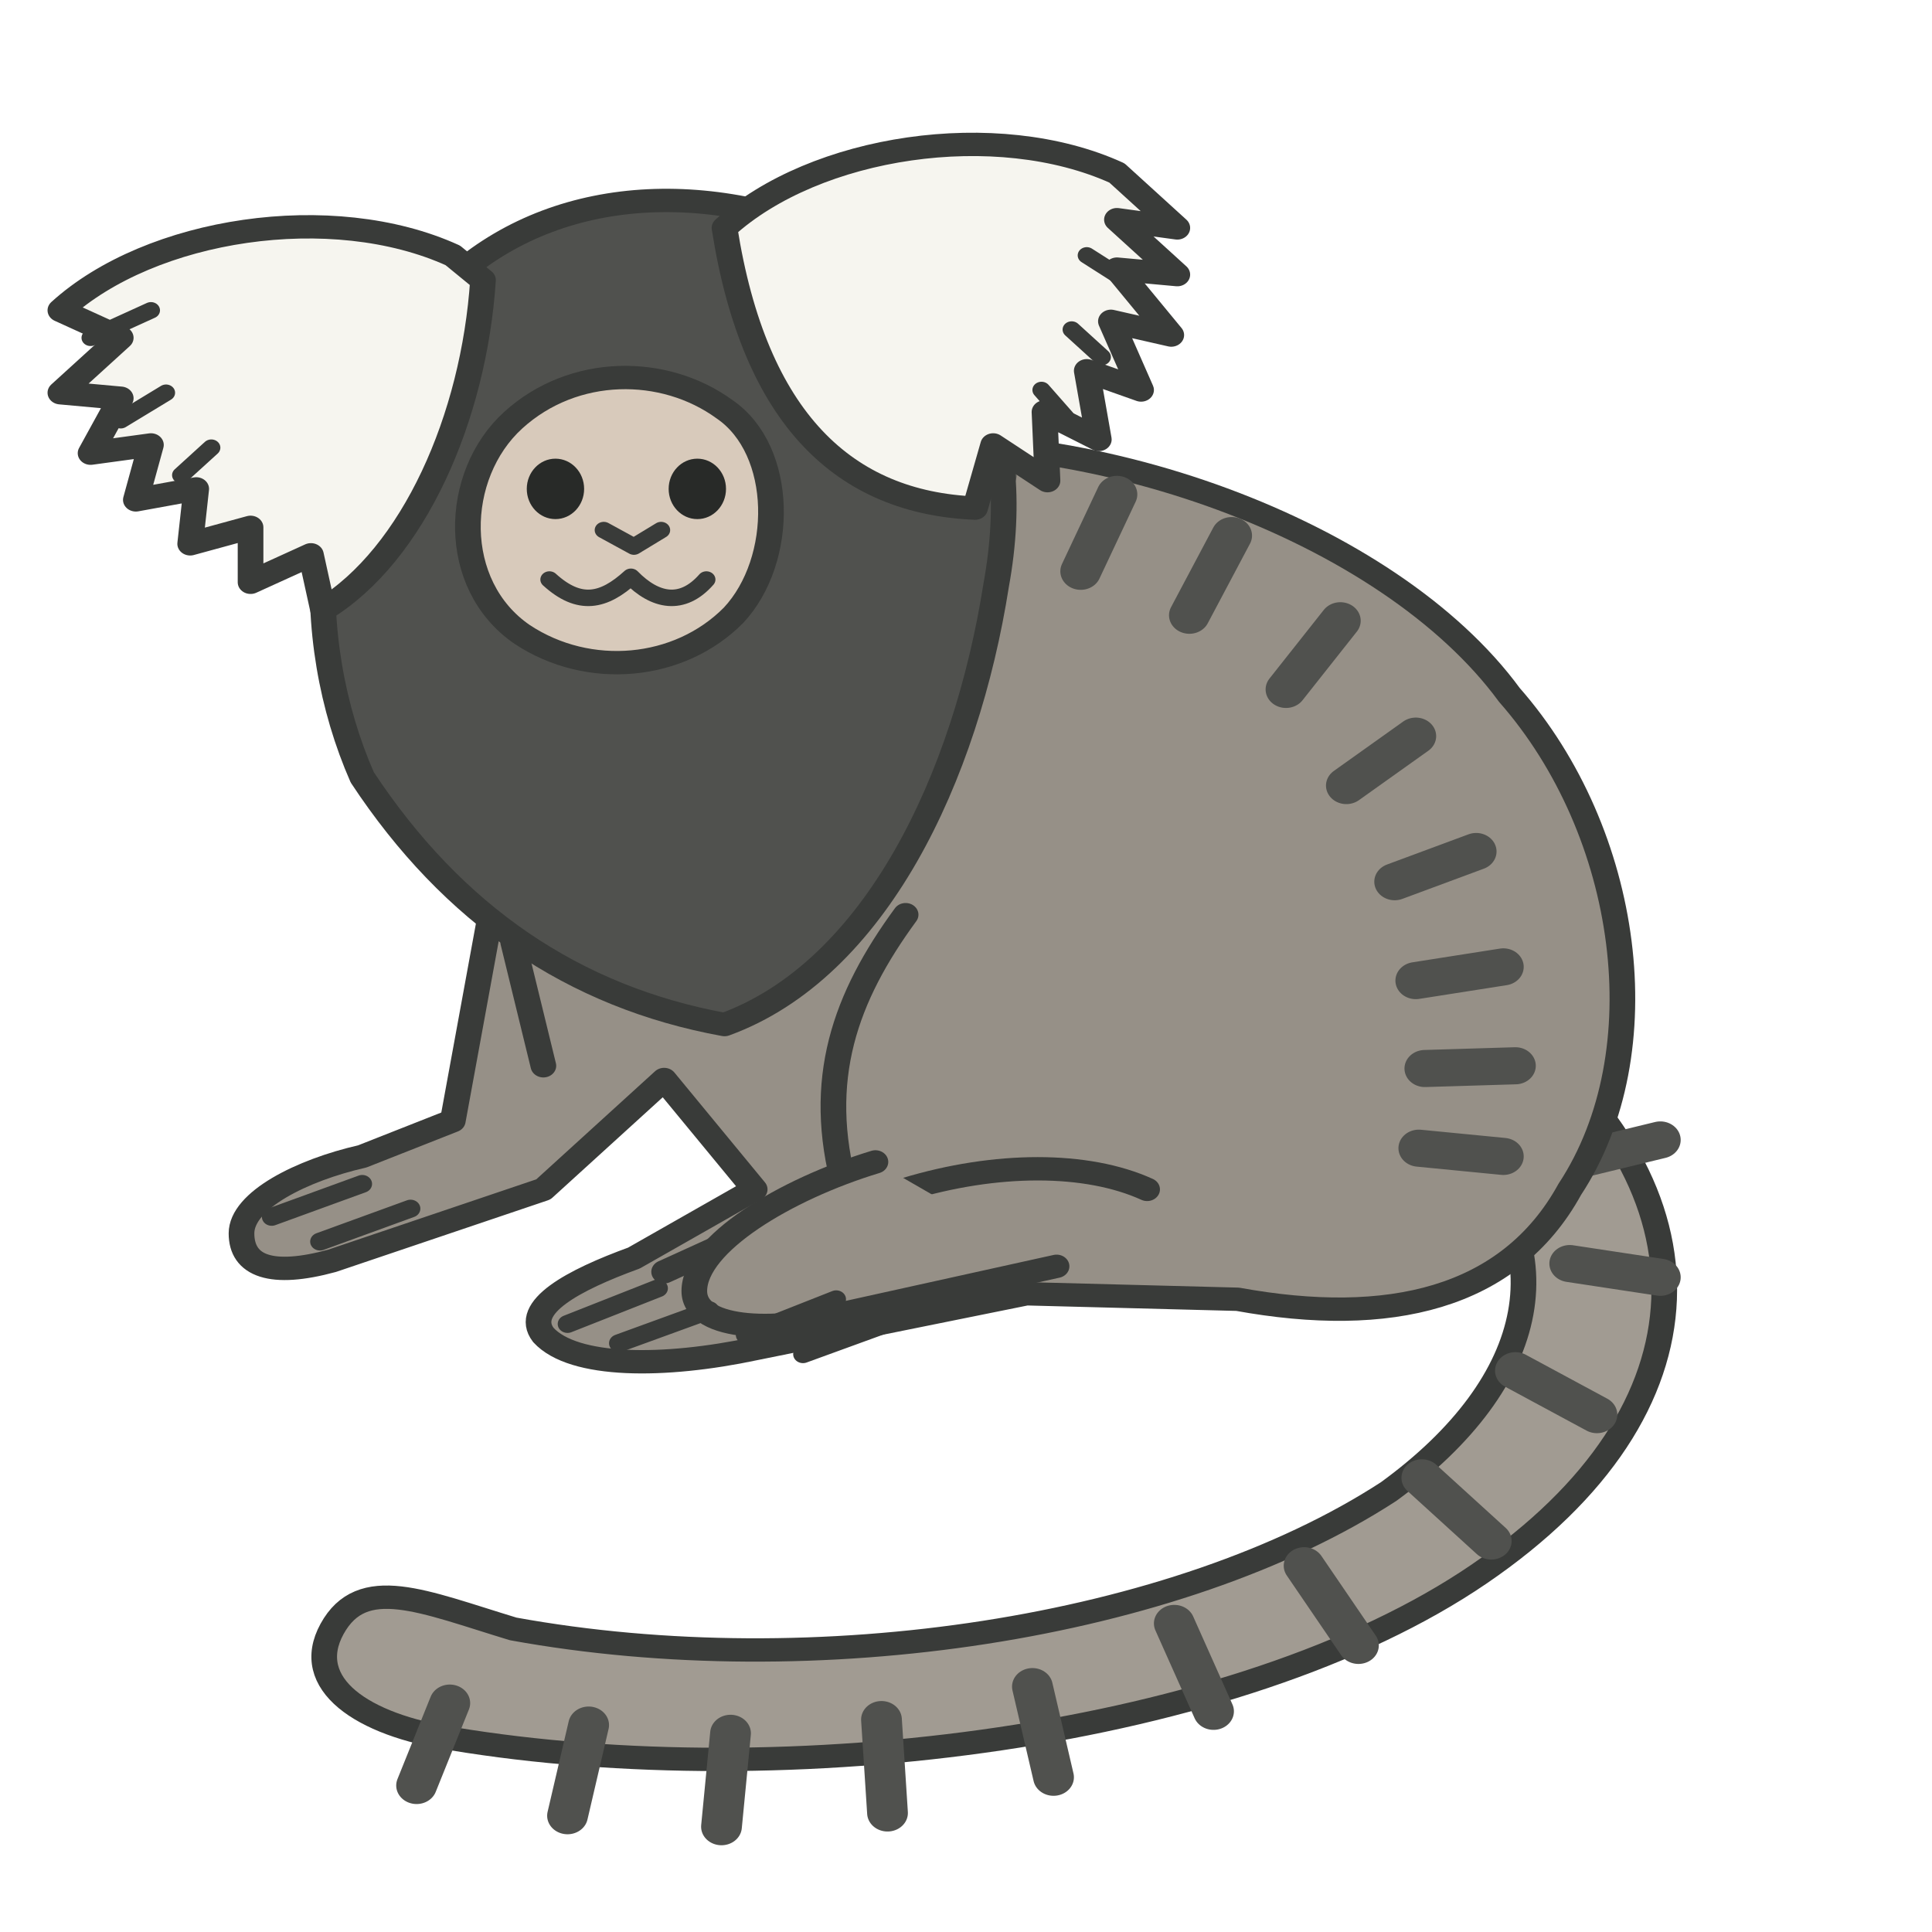
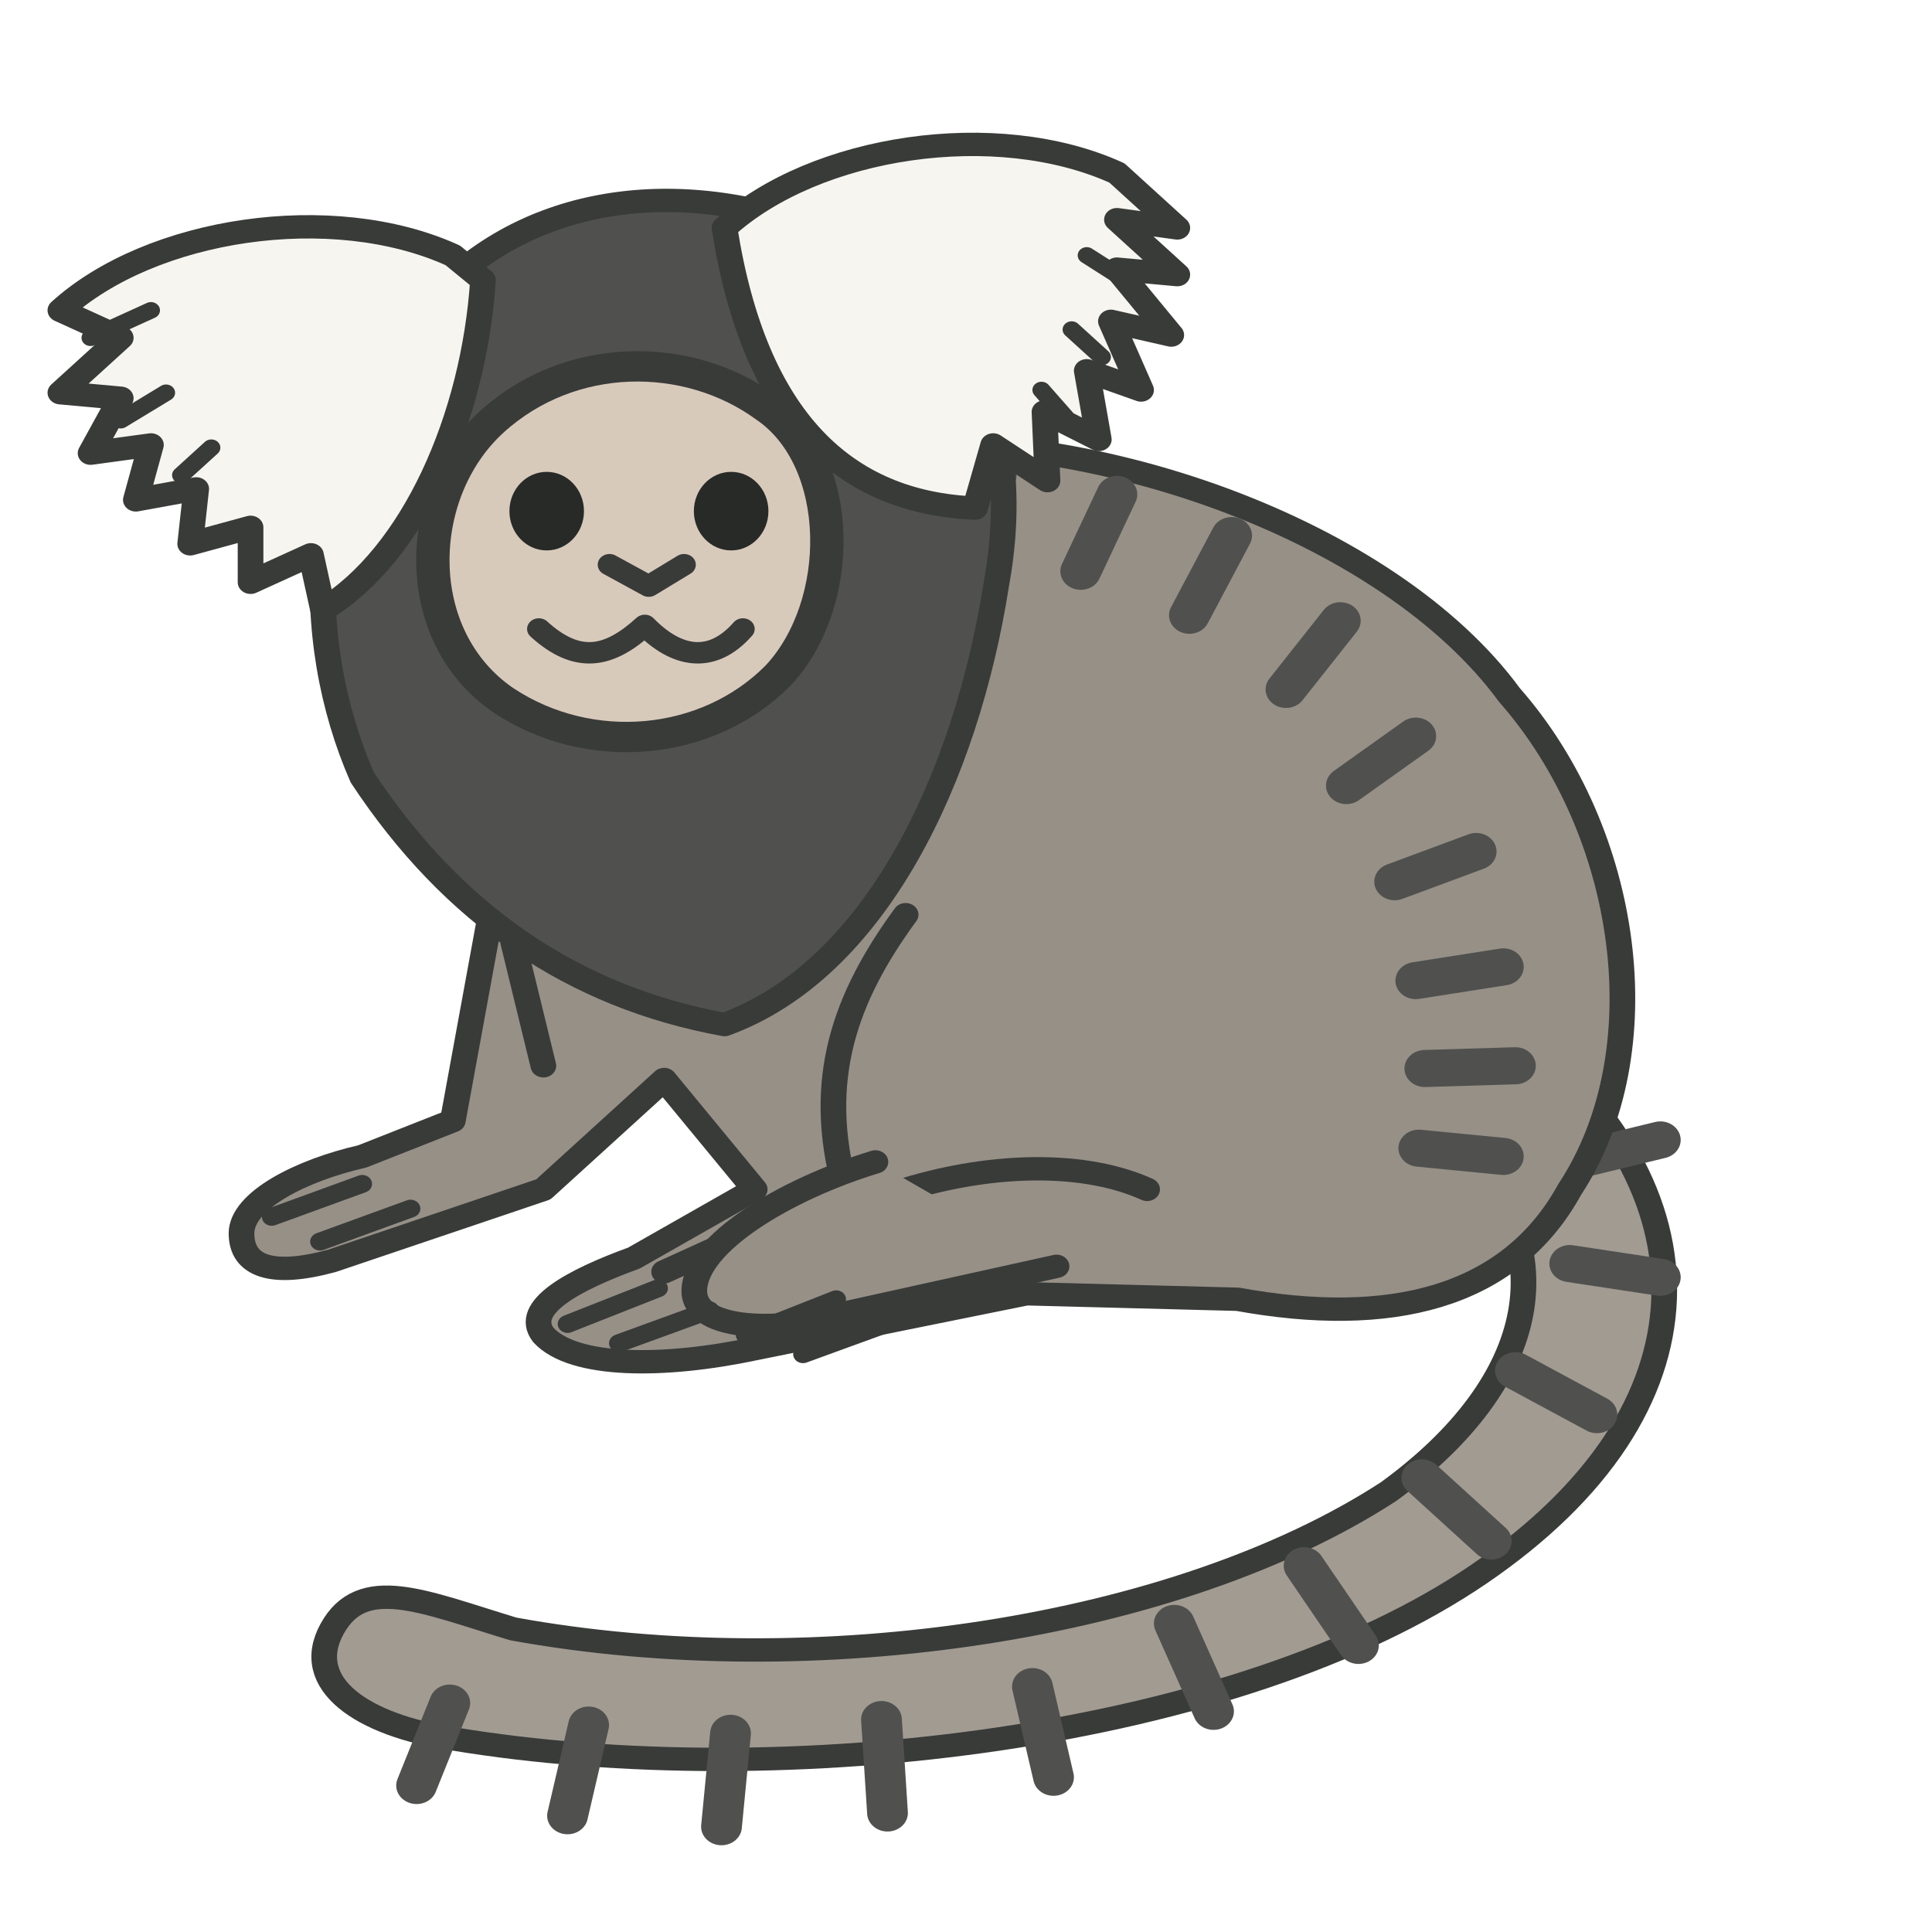
<svg xmlns="http://www.w3.org/2000/svg" viewBox="0 0 64 64" preserveAspectRatio="xMidYMid meet" fill="none" stroke="#393b39" stroke-width="0.85" stroke-linecap="round" stroke-linejoin="round">
  <g transform="translate(0 3) scale(1 .91)">
    <g class="abstractin-mascot-tail">
      <path d="M50 34c7 6 7 14-1 20-8 6-23 8-34 6-3-.5-5-2-4-4 1-2 3-1 6 0 10 2 22 0 29-5 5-4 6-9 2-13z" fill="#a19b92" />
      <path d="m52 39 3-.8m-3 4.5 3 .5m-4.8 3.4 2.7 1.6m-5.8 2.3 2.3 2.3m-6.2.9 1.8 2.9m-6.1-.8 1.3 3.2m-6-.9.7 3.3m-5.7-2.1.2 3.4m-5.2-2.9-.3 3.4m-4.4-3.7-.7 3.3m-3.9-4.1-1.1 3" class="abstractin-marmoset-tail-bands" stroke="#50514e" stroke-width="1.35" />
    </g>
    <path d="M28 13c8-1 18 3 22 9 4 5 5 13 2 18-2 4-6 5-11 4l-7-.2-9 2c-3 .7-6 .7-7-.5-.7-1 1-2 3-2.8l4-2.5-3-4-4 4-7 2.6c-2 .6-3 .2-3-1s2-2.3 4-2.8l3-1.3 1.5-9z" fill="#969087" />
    <path d="M30 30c-2 3-3 6-2 10l-6 3m8-3c3-1 6-1 8 0m-21-9 1 4.5" />
    <path d="M29 39c-3 1-6 3-6 4.7 0 1.5 3 1.5 5 .8l7-1.7" fill="#969087" />
    <path d="m9 41 3-1.2m-1.4 2.1 3-1.2m5.2 4.2 3-1.3m-1.3 2 3-1.2m1.2.9 3-1.3m-1.1 2 3-1.2" stroke-width="0.65" />
    <path d="m33 14-.9 2.4m4.9-1.7-1.2 2.8m5-1.3-1.4 2.9m5 .2-1.8 2.5m4.3 1.7-2.3 1.8m4.3 2.4-2.7 1.1m3.6 3.1-2.9.5m3.3 3.1-3 .1m2.6 3.2-2.8-.3" stroke="#50514e" stroke-width="1.35" />
    <path d="M14 8c3-4 8-5 13-3 5 2 7 7 6 13-1 7-4 14-9 16-5-1-9-4-12-9-2-5-2-12 2-17z" fill="#50514e" />
    <path d="M15 6C11 4 5 5 2 8l2 1-2 2 2 .2-1 2 2-.3-.5 2 2-.4-.2 2 2-.6v2l2-1 .4 2c3-2 5-7 5.3-12z" fill="#f6f5ef" />
    <path d="M24 5c3-3 9-4 13-2l2 2-2-.3 2 2-2-.2 1.8 2.4-2-.5 1 2.5-1.8-.7.4 2.5-1.8-1 .1 2.5-1.8-1.3-.6 2.3C28 15 25 12 24 5z" fill="#f6f5ef" />
    <path d="m3 9 2-1m-1 4 1.5-1m.5 3 1-1m29-7 1 .7m-1.5 2 1 1m-2 1.2.8 1" stroke-width="0.6" />
-     <path d="M17 12c2-2 5-2 7-.4 2 1.5 2 5.5.3 7.5-1.8 2-4.8 2.3-7 .7-2.4-1.8-2.3-5.8-.3-7.8z" fill="#d8cabb" />
-     <ellipse cx="18.4" cy="14.5" rx=".95" ry="1.1" fill="#282a28" stroke="none" />
-     <ellipse cx="23.1" cy="14.5" rx=".95" ry="1.1" fill="#282a28" stroke="none" />
-     <path d="m20 16 1 .6.9-.6m-3.7 1.8c1 1 1.8.8 2.7-.1.8.9 1.7 1.1 2.5.1" stroke-width="0.6" />
+     <g class="abstractin-marmoset-face" transform="translate(21.1 17) scale(1.3) translate(-20.7 -15.8)">
+       <path d="M17 12c2-2 5-2 7-.4 2 1.5 2 5.5.3 7.5-1.8 2-4.8 2.3-7 .7-2.4-1.8-2.3-5.8-.3-7.8z" fill="#d8cabb" />
+       <ellipse cx="18.4" cy="14.5" rx=".95" ry="1.1" fill="#282a28" stroke="none" />
+       <ellipse cx="23.1" cy="14.5" rx=".95" ry="1.1" fill="#282a28" stroke="none" />
+       <path d="m20 16 1 .6.9-.6m-3.7 1.8c1 1 1.8.8 2.7-.1.8.9 1.7 1.1 2.5.1" stroke-width="0.6" />
+     </g>
  </g>
</svg>
